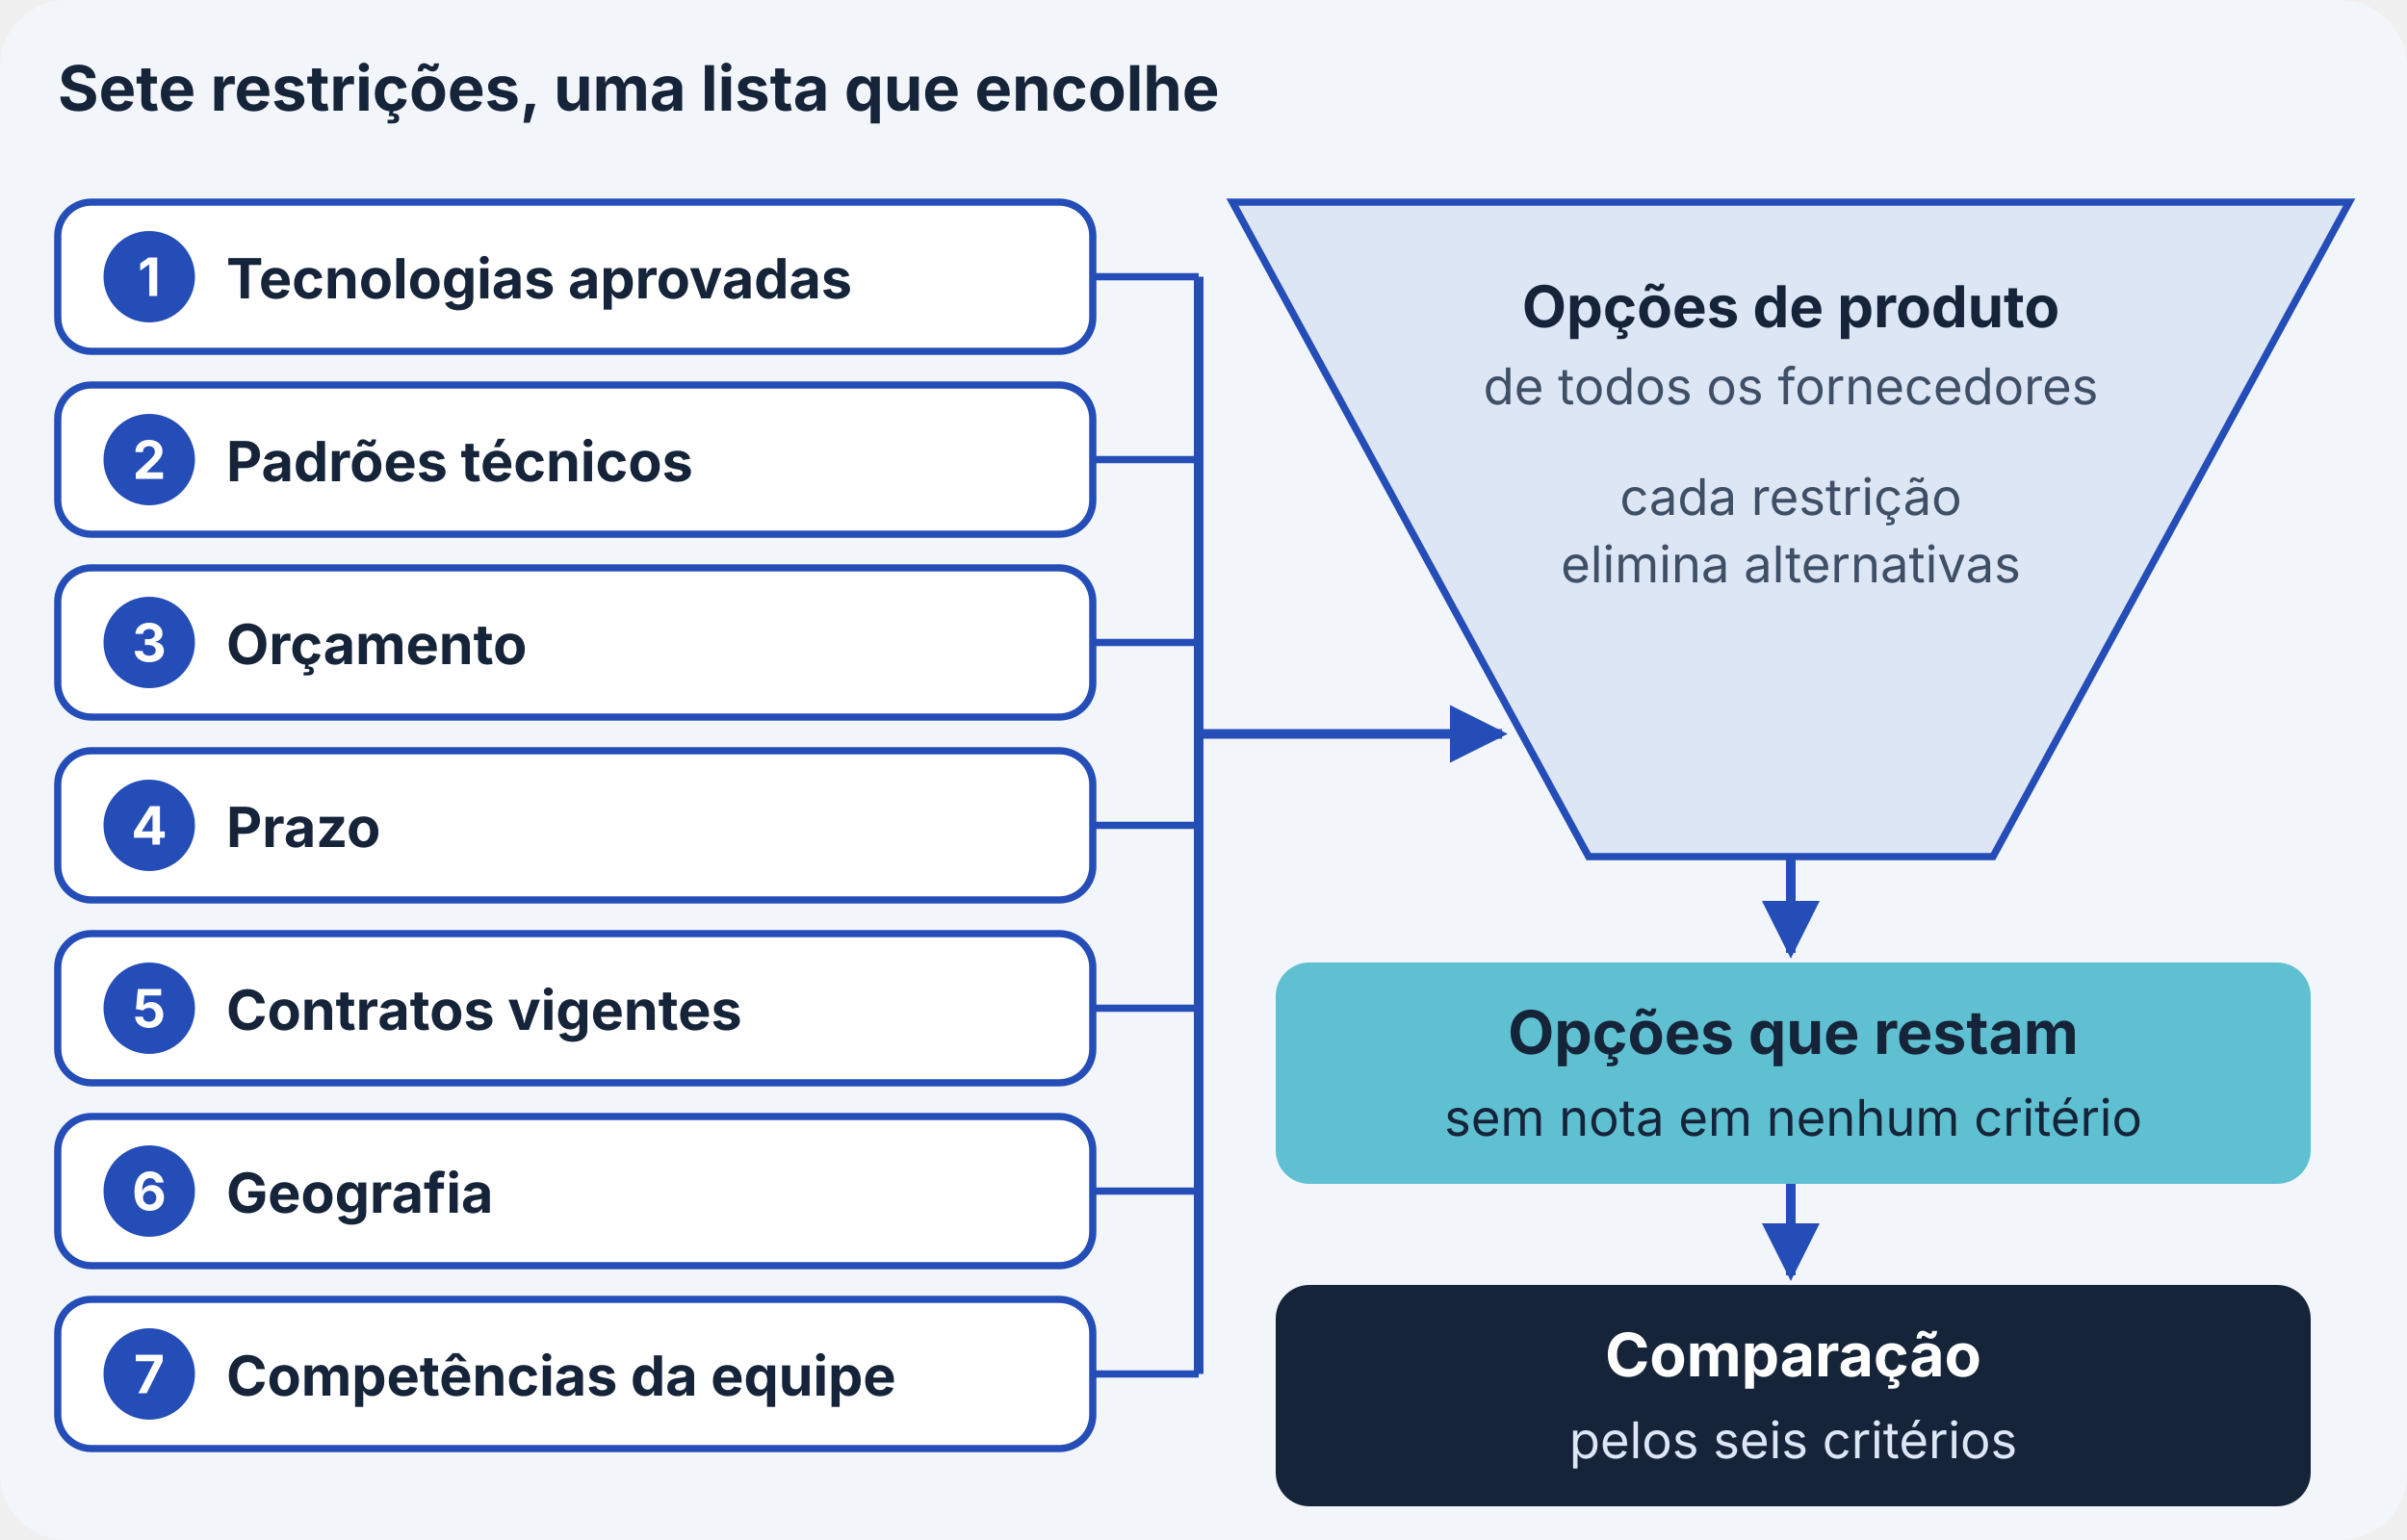
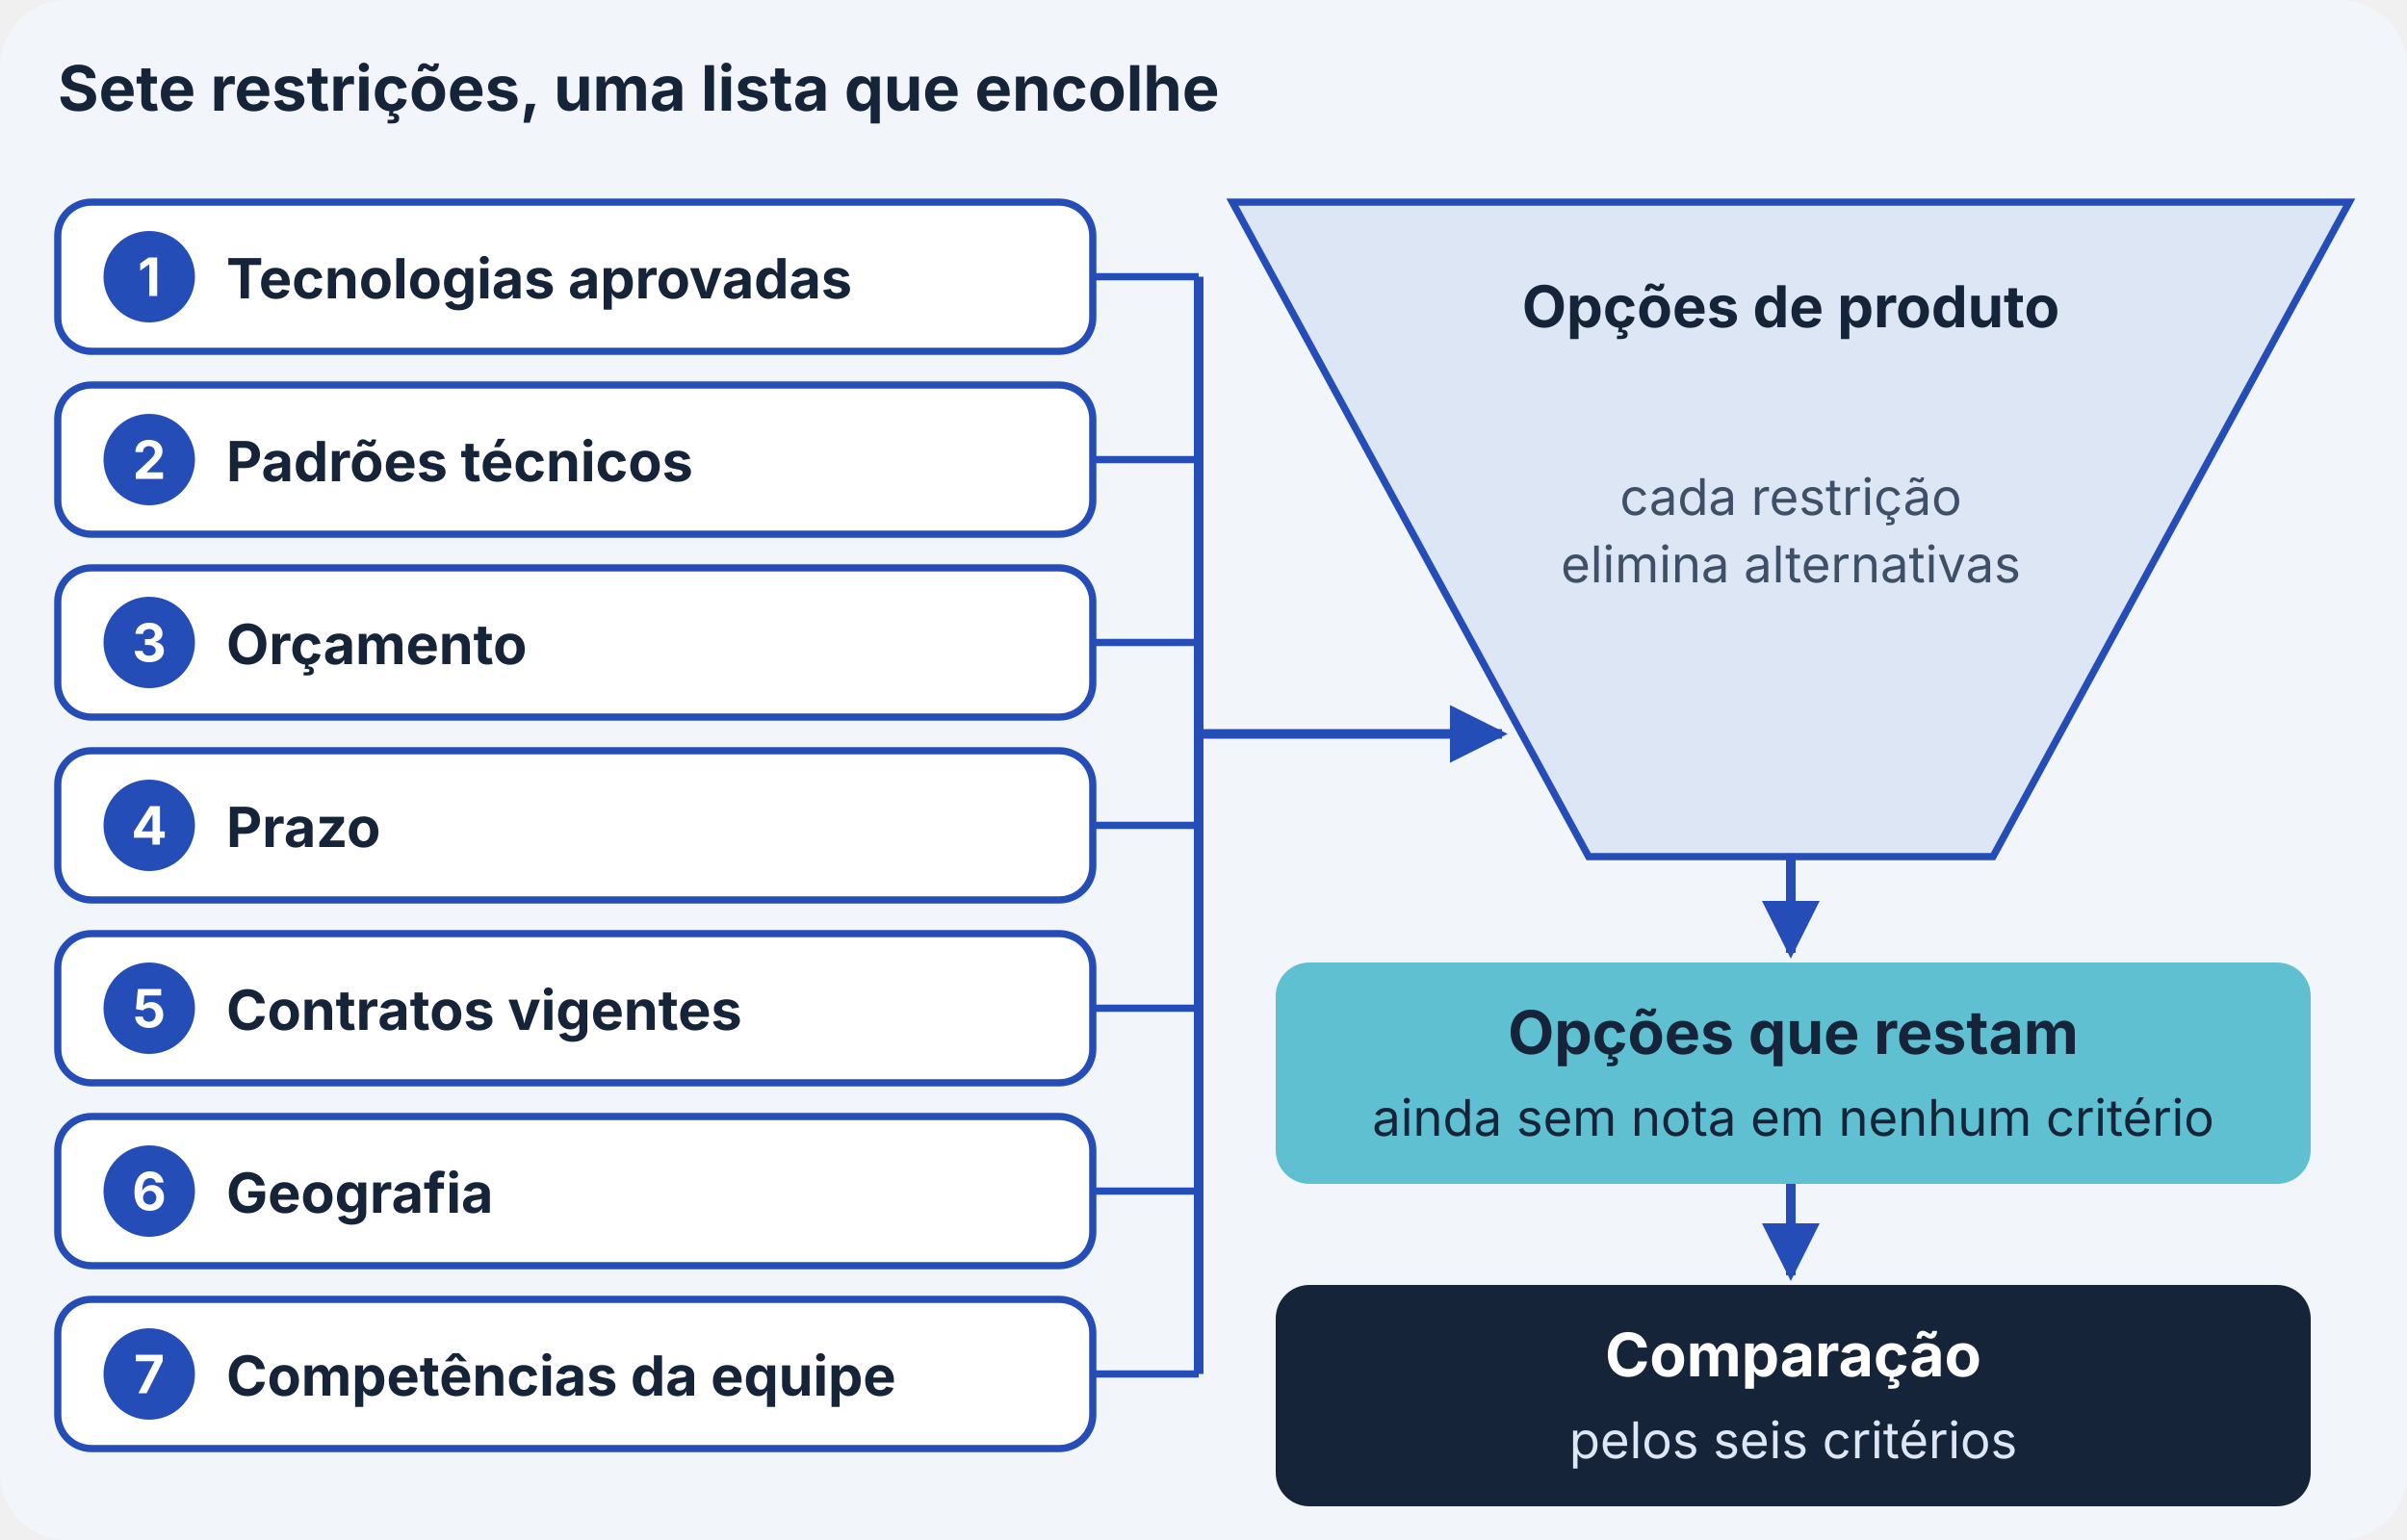
<svg xmlns="http://www.w3.org/2000/svg" viewBox="0 0 1000 640" role="img" aria-labelledby="title desc">
  <defs>
    <marker id="seta" viewBox="0 0 10 10" refX="9" refY="5" markerWidth="6" markerHeight="6" orient="auto-start-reverse">
      <path d="M0,0 L10,5 L0,10 z" fill="#254DB8" />
    </marker>
  </defs>
  <rect width="1000" height="640" rx="28" fill="#F2F6FB" />
  <g font-family="-apple-system,BlinkMacSystemFont,'Segoe UI',sans-serif" fill="#16243A">
    <text x="24" y="46" style="font-size:26px;font-weight:700">Sete restrições, uma lista que encolhe</text>
    <rect x="24" y="84" width="430" height="62" rx="14" fill="#FFFFFF" stroke="#254DB8" stroke-width="3" />
    <circle cx="62" cy="115" r="19" fill="#254DB8" />
    <text x="62" y="123" text-anchor="middle" style="font-size:22px;font-weight:700" fill="#FFFFFF">1</text>
    <text x="94" y="124" style="font-size:23px;font-weight:700">Tecnologias aprovadas</text>
    <line x1="454" y1="115" x2="498" y2="115" stroke="#254DB8" stroke-width="3" />
    <rect x="24" y="160" width="430" height="62" rx="14" fill="#FFFFFF" stroke="#254DB8" stroke-width="3" />
    <circle cx="62" cy="191" r="19" fill="#254DB8" />
    <text x="62" y="199" text-anchor="middle" style="font-size:22px;font-weight:700" fill="#FFFFFF">2</text>
    <text x="94" y="200" style="font-size:23px;font-weight:700">Padrões técnicos</text>
    <line x1="454" y1="191" x2="498" y2="191" stroke="#254DB8" stroke-width="3" />
    <rect x="24" y="236" width="430" height="62" rx="14" fill="#FFFFFF" stroke="#254DB8" stroke-width="3" />
    <circle cx="62" cy="267" r="19" fill="#254DB8" />
    <text x="62" y="275" text-anchor="middle" style="font-size:22px;font-weight:700" fill="#FFFFFF">3</text>
    <text x="94" y="276" style="font-size:23px;font-weight:700">Orçamento</text>
    <line x1="454" y1="267" x2="498" y2="267" stroke="#254DB8" stroke-width="3" />
    <rect x="24" y="312" width="430" height="62" rx="14" fill="#FFFFFF" stroke="#254DB8" stroke-width="3" />
    <circle cx="62" cy="343" r="19" fill="#254DB8" />
    <text x="62" y="351" text-anchor="middle" style="font-size:22px;font-weight:700" fill="#FFFFFF">4</text>
    <text x="94" y="352" style="font-size:23px;font-weight:700">Prazo</text>
    <line x1="454" y1="343" x2="498" y2="343" stroke="#254DB8" stroke-width="3" />
    <rect x="24" y="388" width="430" height="62" rx="14" fill="#FFFFFF" stroke="#254DB8" stroke-width="3" />
    <circle cx="62" cy="419" r="19" fill="#254DB8" />
    <text x="62" y="427" text-anchor="middle" style="font-size:22px;font-weight:700" fill="#FFFFFF">5</text>
    <text x="94" y="428" style="font-size:23px;font-weight:700">Contratos vigentes</text>
    <line x1="454" y1="419" x2="498" y2="419" stroke="#254DB8" stroke-width="3" />
    <rect x="24" y="464" width="430" height="62" rx="14" fill="#FFFFFF" stroke="#254DB8" stroke-width="3" />
    <circle cx="62" cy="495" r="19" fill="#254DB8" />
    <text x="62" y="503" text-anchor="middle" style="font-size:22px;font-weight:700" fill="#FFFFFF">6</text>
    <text x="94" y="504" style="font-size:23px;font-weight:700">Geografia</text>
    <line x1="454" y1="495" x2="498" y2="495" stroke="#254DB8" stroke-width="3" />
    <rect x="24" y="540" width="430" height="62" rx="14" fill="#FFFFFF" stroke="#254DB8" stroke-width="3" />
    <circle cx="62" cy="571" r="19" fill="#254DB8" />
    <text x="62" y="579" text-anchor="middle" style="font-size:22px;font-weight:700" fill="#FFFFFF">7</text>
    <text x="94" y="580" style="font-size:23px;font-weight:700">Competências da equipe</text>
    <line x1="454" y1="571" x2="498" y2="571" stroke="#254DB8" stroke-width="3" />
    <line x1="498" y1="115" x2="498" y2="571" stroke="#254DB8" stroke-width="4" />
    <line x1="498" y1="305" x2="624" y2="305" stroke="#254DB8" stroke-width="4" marker-end="url(#seta)" />
    <polygon points="512,84 976,84 828,356 660,356" fill="#DCE6F5" stroke="#254DB8" stroke-width="3" />
    <text x="744" y="136" text-anchor="middle" style="font-size:24px;font-weight:700">Opções de produto</text>
-     <text x="744" y="168" text-anchor="middle" style="font-size:21px" fill="#3E4F66">de todos os fornecedores</text>
    <text x="744" y="214" text-anchor="middle" style="font-size:21px" fill="#3E4F66">cada restrição</text>
    <text x="744" y="242" text-anchor="middle" style="font-size:21px" fill="#3E4F66">elimina alternativas</text>
    <line x1="744" y1="356" x2="744" y2="396" stroke="#254DB8" stroke-width="4" marker-end="url(#seta)" />
    <rect x="530" y="400" width="430" height="92" rx="14" fill="#5FC0D1" />
    <text x="745" y="438" text-anchor="middle" style="font-size:25px;font-weight:700">Opções que restam</text>
-     <text x="745" y="472" text-anchor="middle" style="font-size:21px">sem nota em nenhum critério</text>
+     <text x="745" y="472" text-anchor="middle" style="font-size:21px">ainda sem nota em nenhum critério</text>
    <line x1="744" y1="492" x2="744" y2="530" stroke="#254DB8" stroke-width="4" marker-end="url(#seta)" />
    <rect x="530" y="534" width="430" height="92" rx="14" fill="#16243A" />
    <text x="745" y="572" text-anchor="middle" style="font-size:25px;font-weight:700" fill="#FFFFFF">Comparação</text>
    <text x="745" y="606" text-anchor="middle" style="font-size:21px" fill="#DCE6F5">pelos seis critérios</text>
  </g>
</svg>
